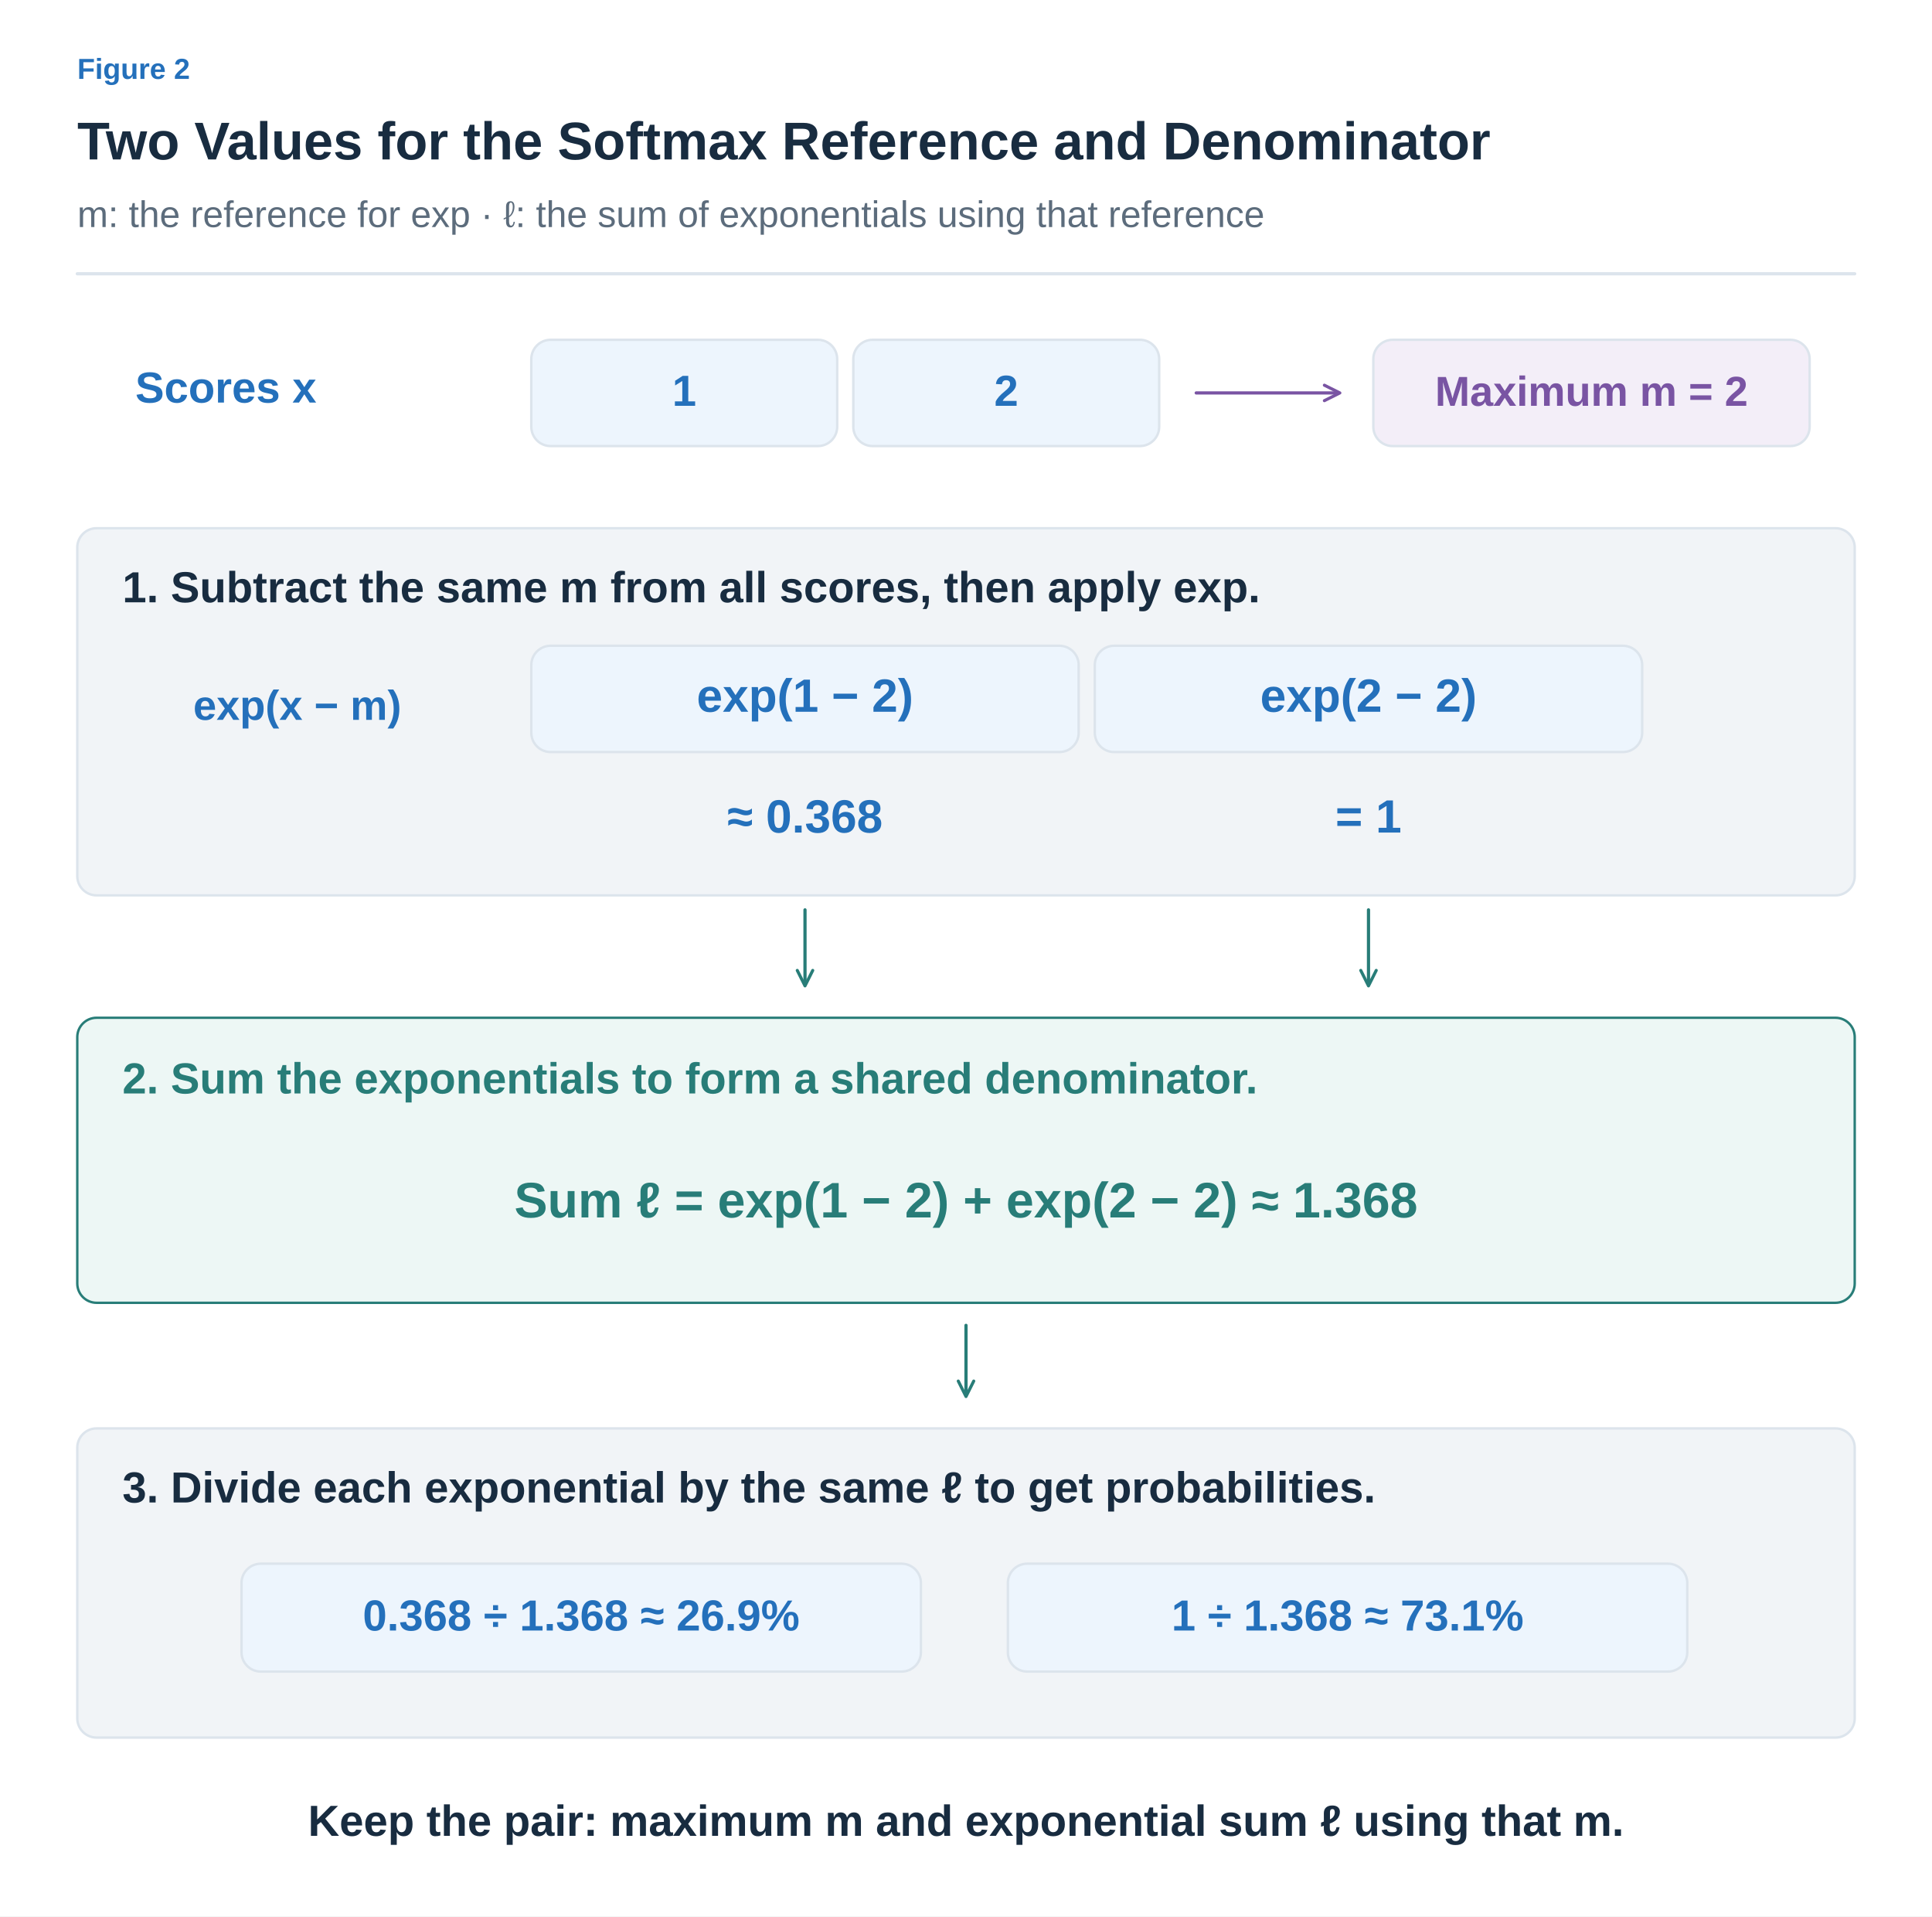
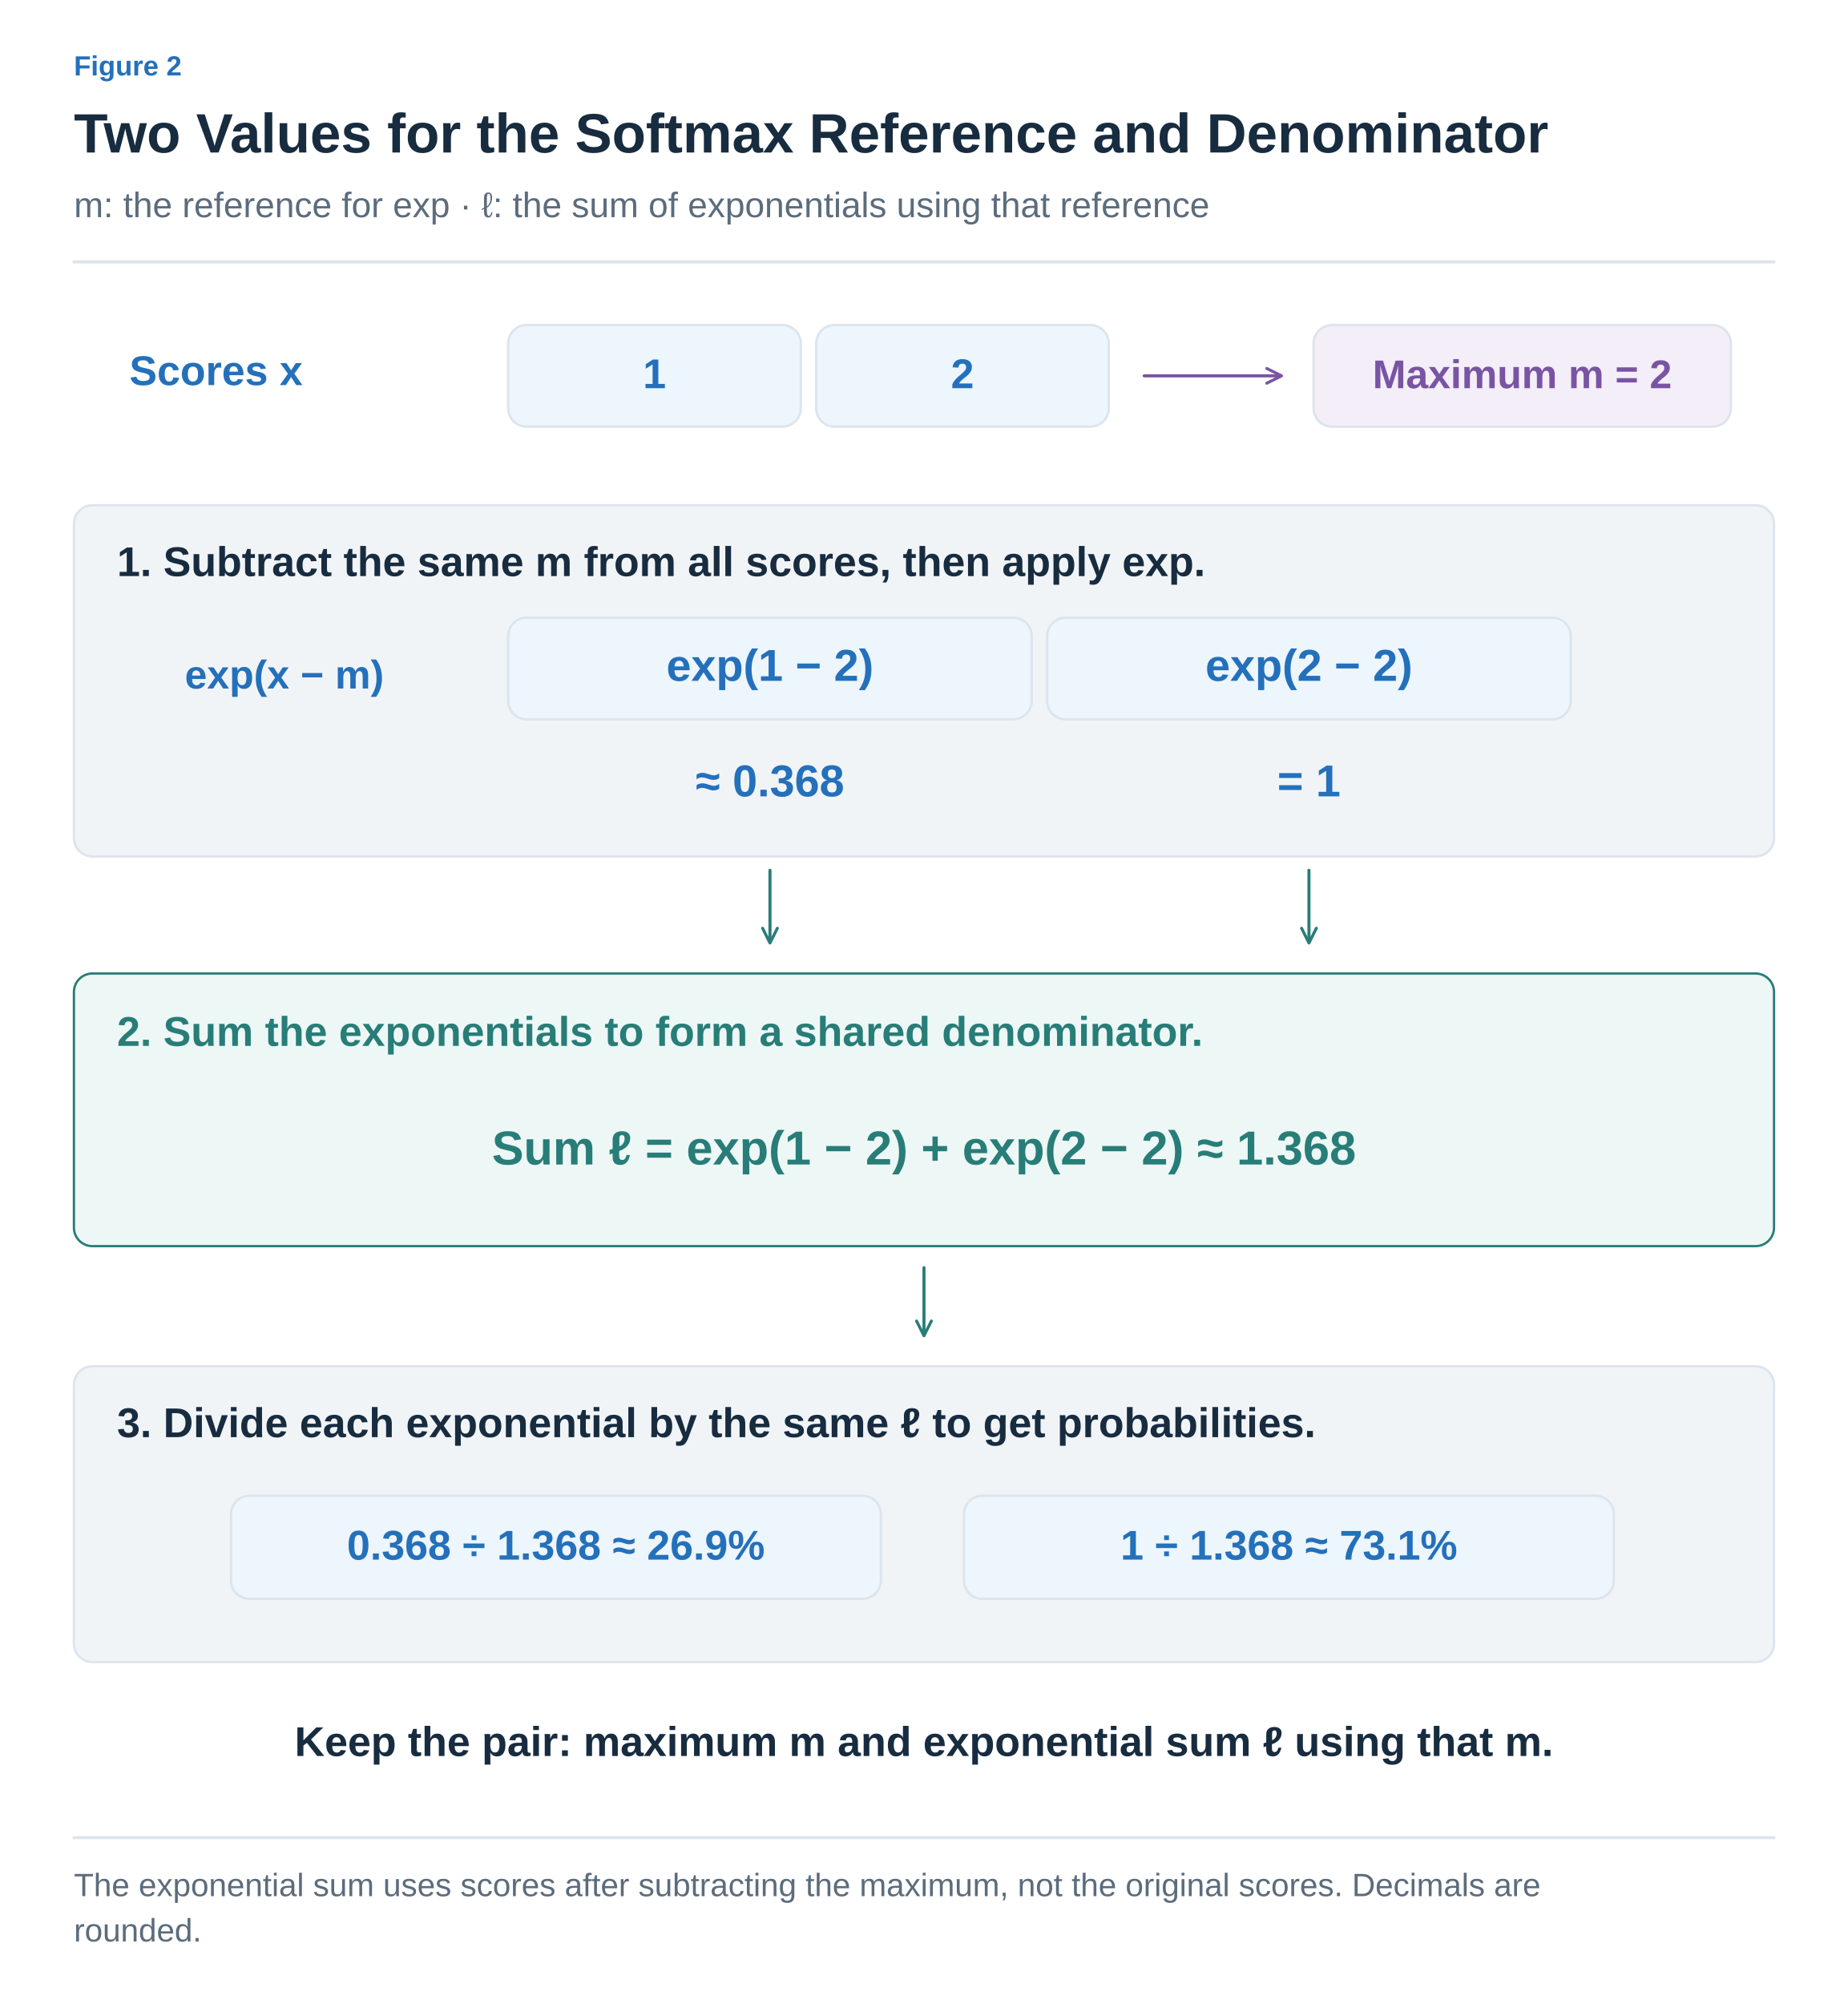
- <svg xmlns="http://www.w3.org/2000/svg" width="1200" height="1190" viewBox="0 0 1200 1190" role="img" aria-labelledby="title desc">
+ <svg xmlns="http://www.w3.org/2000/svg" width="1200" height="1301" viewBox="0 0 1200 1301" role="img" aria-labelledby="title desc">
  <defs>
-     <marker id="muted" viewBox="0 0 10 10" refX="8" refY="5" markerWidth="6" markerHeight="6" orient="auto">
+     <marker id="arrow-ink" viewBox="0 0 10 10" refX="8" refY="5" markerWidth="6" markerHeight="6" orient="auto">
+       <path d="M1 1 L9 5 L1 9" fill="none" stroke="#182C40" stroke-width="1.6" />
+     </marker>
+     <marker id="arrow-muted" viewBox="0 0 10 10" refX="8" refY="5" markerWidth="6" markerHeight="6" orient="auto">
      <path d="M1 1 L9 5 L1 9" fill="none" stroke="#5C6C7C" stroke-width="1.6" />
    </marker>
-     <marker id="blue" viewBox="0 0 10 10" refX="8" refY="5" markerWidth="6" markerHeight="6" orient="auto">
+     <marker id="arrow-line" viewBox="0 0 10 10" refX="8" refY="5" markerWidth="6" markerHeight="6" orient="auto">
+       <path d="M1 1 L9 5 L1 9" fill="none" stroke="#DCE4EC" stroke-width="1.6" />
+     </marker>
+     <marker id="arrow-paper" viewBox="0 0 10 10" refX="8" refY="5" markerWidth="6" markerHeight="6" orient="auto">
+       <path d="M1 1 L9 5 L1 9" fill="none" stroke="#FFFFFF" stroke-width="1.6" />
+     </marker>
+     <marker id="arrow-blue" viewBox="0 0 10 10" refX="8" refY="5" markerWidth="6" markerHeight="6" orient="auto">
      <path d="M1 1 L9 5 L1 9" fill="none" stroke="#2470BB" stroke-width="1.6" />
    </marker>
-     <marker id="orange" viewBox="0 0 10 10" refX="8" refY="5" markerWidth="6" markerHeight="6" orient="auto">
+     <marker id="arrow-teal" viewBox="0 0 10 10" refX="8" refY="5" markerWidth="6" markerHeight="6" orient="auto">
+       <path d="M1 1 L9 5 L1 9" fill="none" stroke="#287D78" stroke-width="1.6" />
+     </marker>
+     <marker id="arrow-orange" viewBox="0 0 10 10" refX="8" refY="5" markerWidth="6" markerHeight="6" orient="auto">
      <path d="M1 1 L9 5 L1 9" fill="none" stroke="#B55B22" stroke-width="1.6" />
    </marker>
-     <marker id="teal" viewBox="0 0 10 10" refX="8" refY="5" markerWidth="6" markerHeight="6" orient="auto">
-       <path d="M1 1 L9 5 L1 9" fill="none" stroke="#287D78" stroke-width="1.6" />
-     </marker>
-     <marker id="purple" viewBox="0 0 10 10" refX="8" refY="5" markerWidth="6" markerHeight="6" orient="auto">
+     <marker id="arrow-purple" viewBox="0 0 10 10" refX="8" refY="5" markerWidth="6" markerHeight="6" orient="auto">
      <path d="M1 1 L9 5 L1 9" fill="none" stroke="#7954A3" stroke-width="1.6" />
    </marker>
+     <marker id="arrow-gray" viewBox="0 0 10 10" refX="8" refY="5" markerWidth="6" markerHeight="6" orient="auto">
+       <path d="M1 1 L9 5 L1 9" fill="none" stroke="#657789" stroke-width="1.6" />
+     </marker>
+     <marker id="arrow-red" viewBox="0 0 10 10" refX="8" refY="5" markerWidth="6" markerHeight="6" orient="auto">
+       <path d="M1 1 L9 5 L1 9" fill="none" stroke="#B34242" stroke-width="1.6" />
+     </marker>
+     <marker id="arrow-indigo" viewBox="0 0 10 10" refX="8" refY="5" markerWidth="6" markerHeight="6" orient="auto">
+       <path d="M1 1 L9 5 L1 9" fill="none" stroke="#4C60A8" stroke-width="1.6" />
+     </marker>
+     <marker id="arrow-slate" viewBox="0 0 10 10" refX="8" refY="5" markerWidth="6" markerHeight="6" orient="auto">
+       <path d="M1 1 L9 5 L1 9" fill="none" stroke="#8191A0" stroke-width="1.6" />
+     </marker>
+     <marker id="arrow-surface" viewBox="0 0 10 10" refX="8" refY="5" markerWidth="6" markerHeight="6" orient="auto">
+       <path d="M1 1 L9 5 L1 9" fill="none" stroke="#F8FAFC" stroke-width="1.6" />
+     </marker>
  </defs>
-   <style>text{font-family:Arial,"Apple SD Gothic Neo","Noto Sans KR",sans-serif}path{stroke-linecap:round;stroke-linejoin:round}</style>
-   <rect width="1200" height="1190" fill="white" />
-   <text x="48" y="49" fill="#2470BB" font-size="18" font-weight="600" text-anchor="start">Figure 2</text>
-   <text x="48" y="99" fill="#182C40" font-size="33" font-weight="700" text-anchor="start">Two Values for the Softmax Reference and Denominator</text>
-   <text x="48" y="141" fill="#5C6C7C" font-size="23" font-weight="400" text-anchor="start">m: the reference for exp · ℓ: the sum of exponentials using that reference</text>
-   <path d="M48,170 H1152" fill="none" stroke="#DCE4EC" stroke-width="2" />
-   <text x="84" y="250" fill="#2470BB" font-size="27" font-weight="700" text-anchor="start">Scores x</text>
-   <rect x="330.0" y="211" width="190.0" height="66" rx="12" fill="#EDF5FD" stroke="#DCE4EC" stroke-width="1.5" />
-   <text x="425.0" y="252.0" fill="#2470BB" font-size="27" font-weight="600" text-anchor="middle">1</text>
-   <rect x="530.0" y="211" width="190.0" height="66" rx="12" fill="#EDF5FD" stroke="#DCE4EC" stroke-width="1.5" />
-   <text x="625.0" y="252.0" fill="#2470BB" font-size="27" font-weight="600" text-anchor="middle">2</text>
-   <path d="M743,244 L831,244" fill="none" stroke="#7954A3" stroke-width="2" marker-end="url(#purple)" />
-   <rect x="853" y="211" width="271" height="66" rx="12" fill="#F3EEF8" stroke="#DCE4EC" stroke-width="1.5" />
-   <text x="988.5" y="252.0" fill="#7954A3" font-size="26" font-weight="600" text-anchor="middle">Maximum m = 2</text>
-   <rect x="48" y="328" width="1104" height="228" rx="12" fill="#F1F4F7" stroke="#DCE4EC" stroke-width="1.5" />
-   <text x="76" y="374" fill="#182C40" font-size="27" font-weight="700" text-anchor="start">1. Subtract the same m from all scores, then apply exp.</text>
-   <rect x="330.0" y="401" width="340.0" height="66" rx="12" fill="#EDF5FD" stroke="#DCE4EC" stroke-width="1.5" />
-   <text x="500.0" y="442.0" fill="#2470BB" font-size="29" font-weight="600" text-anchor="middle">exp(1 − 2)</text>
-   <rect x="680.0" y="401" width="340.0" height="66" rx="12" fill="#EDF5FD" stroke="#DCE4EC" stroke-width="1.5" />
-   <text x="850.0" y="442.0" fill="#2470BB" font-size="29" font-weight="600" text-anchor="middle">exp(2 − 2)</text>
-   <text x="120" y="447" fill="#2470BB" font-size="26" font-weight="600" text-anchor="start">exp(x − m)</text>
-   <text x="500" y="517" fill="#2470BB" font-size="29" font-weight="700" text-anchor="middle">≈ 0.368</text>
-   <text x="850" y="517" fill="#2470BB" font-size="29" font-weight="700" text-anchor="middle">= 1</text>
-   <path d="M500,565 L500,611" fill="none" stroke="#287D78" stroke-width="2" marker-end="url(#teal)" />
-   <path d="M850,565 L850,611" fill="none" stroke="#287D78" stroke-width="2" marker-end="url(#teal)" />
-   <rect x="48" y="632" width="1104" height="177" rx="12" fill="#EDF7F5" stroke="#287D78" stroke-width="1.5" />
-   <text x="76" y="679" fill="#287D78" font-size="27" font-weight="700" text-anchor="start">2. Sum the exponentials to form a shared denominator.</text>
-   <text x="600" y="756" fill="#287D78" font-size="31" font-weight="700" text-anchor="middle">Sum ℓ = exp(1 − 2) + exp(2 − 2) ≈ 1.368</text>
-   <path d="M600,823 L600,866" fill="none" stroke="#287D78" stroke-width="2" marker-end="url(#teal)" />
-   <rect x="48" y="887" width="1104" height="192" rx="12" fill="#F1F4F7" stroke="#DCE4EC" stroke-width="1.5" />
-   <text x="76" y="933" fill="#182C40" font-size="27" font-weight="700" text-anchor="start">3. Divide each exponential by the same ℓ to get probabilities.</text>
-   <rect x="150" y="971" width="422" height="67" rx="12" fill="#EDF5FD" stroke="#DCE4EC" stroke-width="1.5" />
-   <text x="361.0" y="1012.5" fill="#2470BB" font-size="27" font-weight="600" text-anchor="middle">0.368 ÷ 1.368 ≈ 26.9%</text>
-   <rect x="626" y="971" width="422" height="67" rx="12" fill="#EDF5FD" stroke="#DCE4EC" stroke-width="1.5" />
-   <text x="837.0" y="1012.5" fill="#2470BB" font-size="27" font-weight="600" text-anchor="middle">1 ÷ 1.368 ≈ 73.1%</text>
-   <text x="600" y="1140" fill="#182C40" font-size="27" font-weight="700" text-anchor="middle">Keep the pair: maximum m and exponential sum ℓ using that m.</text>
+   <style>text{font-family:Arial,"Apple SD Gothic Neo","Noto Sans KR",sans-serif}text[font-family]{font-family:Menlo,Consolas,monospace}path{stroke-linecap:round;stroke-linejoin:round}</style>
+   <rect width="100%" height="100%" fill="white" />
+   <text x="48" y="49" fill="#2470BB" font-size="18" font-weight="600" text-anchor="start" data-max-width="1104">Figure 2</text>
+   <text x="48" y="99" fill="#182C40" font-size="36" font-weight="700" text-anchor="start" data-max-width="1104">Two Values for the Softmax Reference and Denominator</text>
+   <text x="48" y="141" fill="#5C6C7C" font-size="23" font-weight="400" text-anchor="start" data-max-width="1104">m: the reference for exp · ℓ: the sum of exponentials using that reference</text>
+   <path d="M48,170 H1152" stroke="#DCE4EC" stroke-width="2" />
+   <g transform="translate(48 206) scale(1)" data-panel="1">
+     <g transform="translate(-48 -206)">
+       <text x="84" y="250" fill="#2470BB" font-size="27" font-weight="700" text-anchor="start">Scores x</text>
+       <rect x="330" y="211" width="190" height="66" rx="12" fill="#EDF5FD" stroke="#DCE4EC" stroke-width="1.5" />
+       <text x="425" y="252" fill="#2470BB" font-size="27" font-weight="600" text-anchor="middle">1</text>
+       <rect x="530" y="211" width="190" height="66" rx="12" fill="#EDF5FD" stroke="#DCE4EC" stroke-width="1.5" />
+       <text x="625" y="252" fill="#2470BB" font-size="27" font-weight="600" text-anchor="middle">2</text>
+       <path d="M743,244 L831,244" fill="none" stroke="#7954A3" stroke-width="2" marker-end="url(#arrow-purple)" />
+       <rect x="853" y="211" width="271" height="66" rx="12" fill="#F3EEF8" stroke="#DCE4EC" stroke-width="1.5" />
+       <text x="988.5" y="252" fill="#7954A3" font-size="26" font-weight="600" text-anchor="middle">Maximum m = 2</text>
+       <rect x="48" y="328" width="1104" height="228" rx="12" fill="#F1F4F7" stroke="#DCE4EC" stroke-width="1.5" />
+       <text x="76" y="374" fill="#182C40" font-size="27" font-weight="700" text-anchor="start">1. Subtract the same m from all scores, then apply exp.</text>
+       <rect x="330" y="401" width="340" height="66" rx="12" fill="#EDF5FD" stroke="#DCE4EC" stroke-width="1.5" />
+       <text x="500" y="442" fill="#2470BB" font-size="29" font-weight="600" text-anchor="middle">exp(1 − 2)</text>
+       <rect x="680" y="401" width="340" height="66" rx="12" fill="#EDF5FD" stroke="#DCE4EC" stroke-width="1.5" />
+       <text x="850" y="442" fill="#2470BB" font-size="29" font-weight="600" text-anchor="middle">exp(2 − 2)</text>
+       <text x="120" y="447" fill="#2470BB" font-size="26" font-weight="600" text-anchor="start">exp(x − m)</text>
+       <text x="500" y="517" fill="#2470BB" font-size="29" font-weight="700" text-anchor="middle">≈ 0.368</text>
+       <text x="850" y="517" fill="#2470BB" font-size="29" font-weight="700" text-anchor="middle">= 1</text>
+       <path d="M500,565 L500,611" fill="none" stroke="#287D78" stroke-width="2" marker-end="url(#arrow-teal)" />
+       <path d="M850,565 L850,611" fill="none" stroke="#287D78" stroke-width="2" marker-end="url(#arrow-teal)" />
+       <rect x="48" y="632" width="1104" height="177" rx="12" fill="#EDF7F5" stroke="#287D78" stroke-width="1.5" />
+       <text x="76" y="679" fill="#287D78" font-size="27" font-weight="700" text-anchor="start">2. Sum the exponentials to form a shared denominator.</text>
+       <text x="600" y="756" fill="#287D78" font-size="31" font-weight="700" text-anchor="middle">Sum ℓ = exp(1 − 2) + exp(2 − 2) ≈ 1.368</text>
+       <path d="M600,823 L600,866" fill="none" stroke="#287D78" stroke-width="2" marker-end="url(#arrow-teal)" />
+       <rect x="48" y="887" width="1104" height="192" rx="12" fill="#F1F4F7" stroke="#DCE4EC" stroke-width="1.5" />
+       <text x="76" y="933" fill="#182C40" font-size="27" font-weight="700" text-anchor="start">3. Divide each exponential by the same ℓ to get probabilities.</text>
+       <rect x="150" y="971" width="422" height="67" rx="12" fill="#EDF5FD" stroke="#DCE4EC" stroke-width="1.5" />
+       <text x="361" y="1012.5" fill="#2470BB" font-size="27" font-weight="600" text-anchor="middle">0.368 ÷ 1.368 ≈ 26.9%</text>
+       <rect x="626" y="971" width="422" height="67" rx="12" fill="#EDF5FD" stroke="#DCE4EC" stroke-width="1.5" />
+       <text x="837" y="1012.5" fill="#2470BB" font-size="27" font-weight="600" text-anchor="middle">1 ÷ 1.368 ≈ 73.1%</text>
+       <text x="600" y="1140" fill="#182C40" font-size="27" font-weight="700" text-anchor="middle">Keep the pair: maximum m and exponential sum ℓ using that m.</text>
+     </g>
+   </g>
+   <path d="M48,1193 H1152" stroke="#DCE4EC" stroke-width="2" />
+   <text x="48" y="1231" fill="#5C6C7C" font-size="21" font-weight="400" text-anchor="start" data-max-width="1104">The exponential sum uses scores after subtracting the maximum, not the original scores. Decimals are</text>
+   <text x="48" y="1260.4" fill="#5C6C7C" font-size="21" font-weight="400" text-anchor="start" data-max-width="1104">rounded.</text>
</svg>
